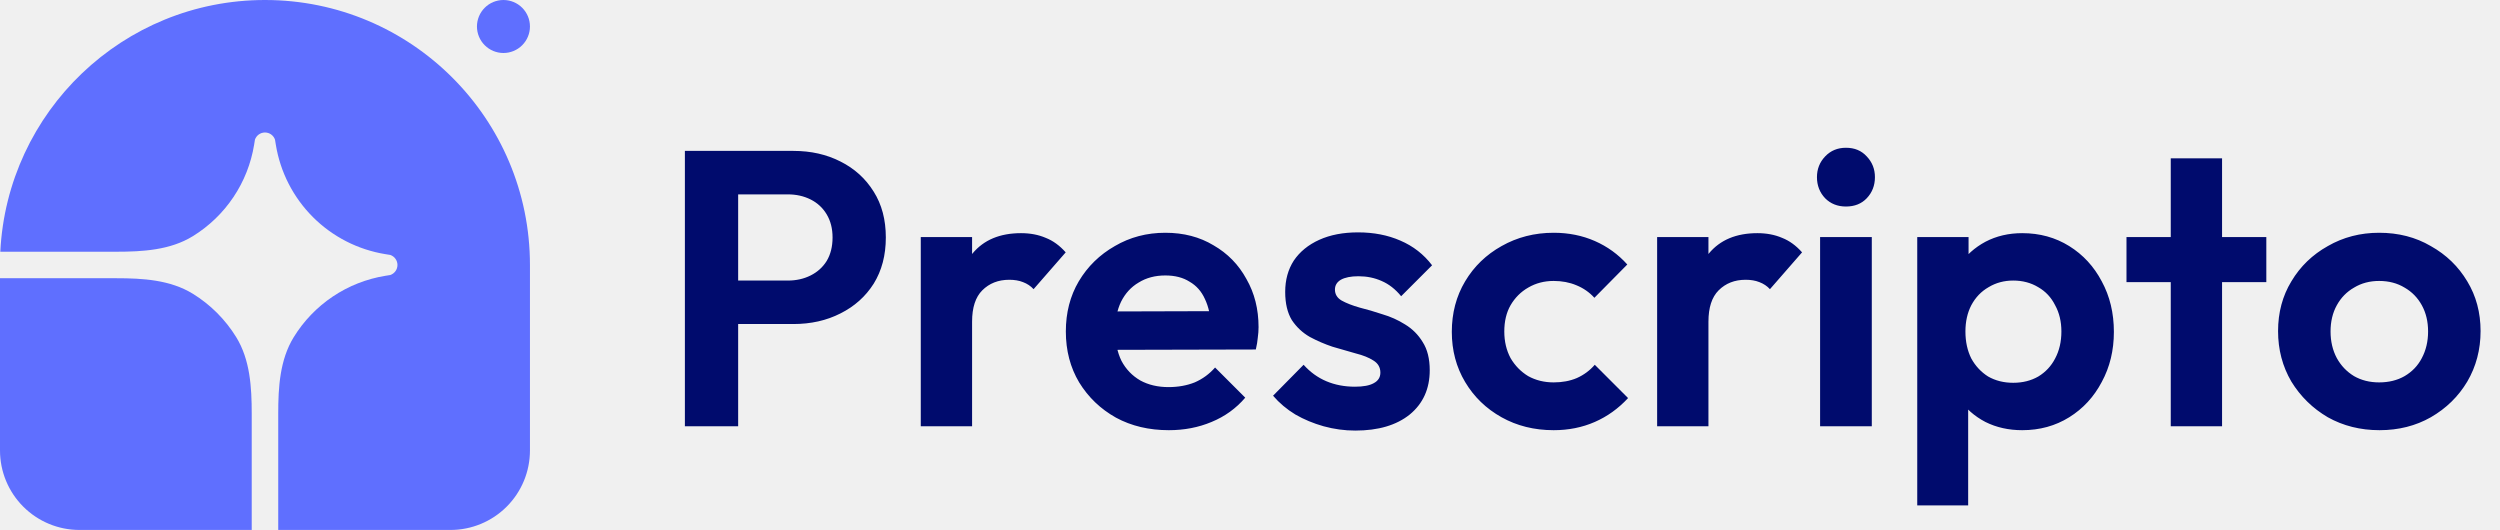
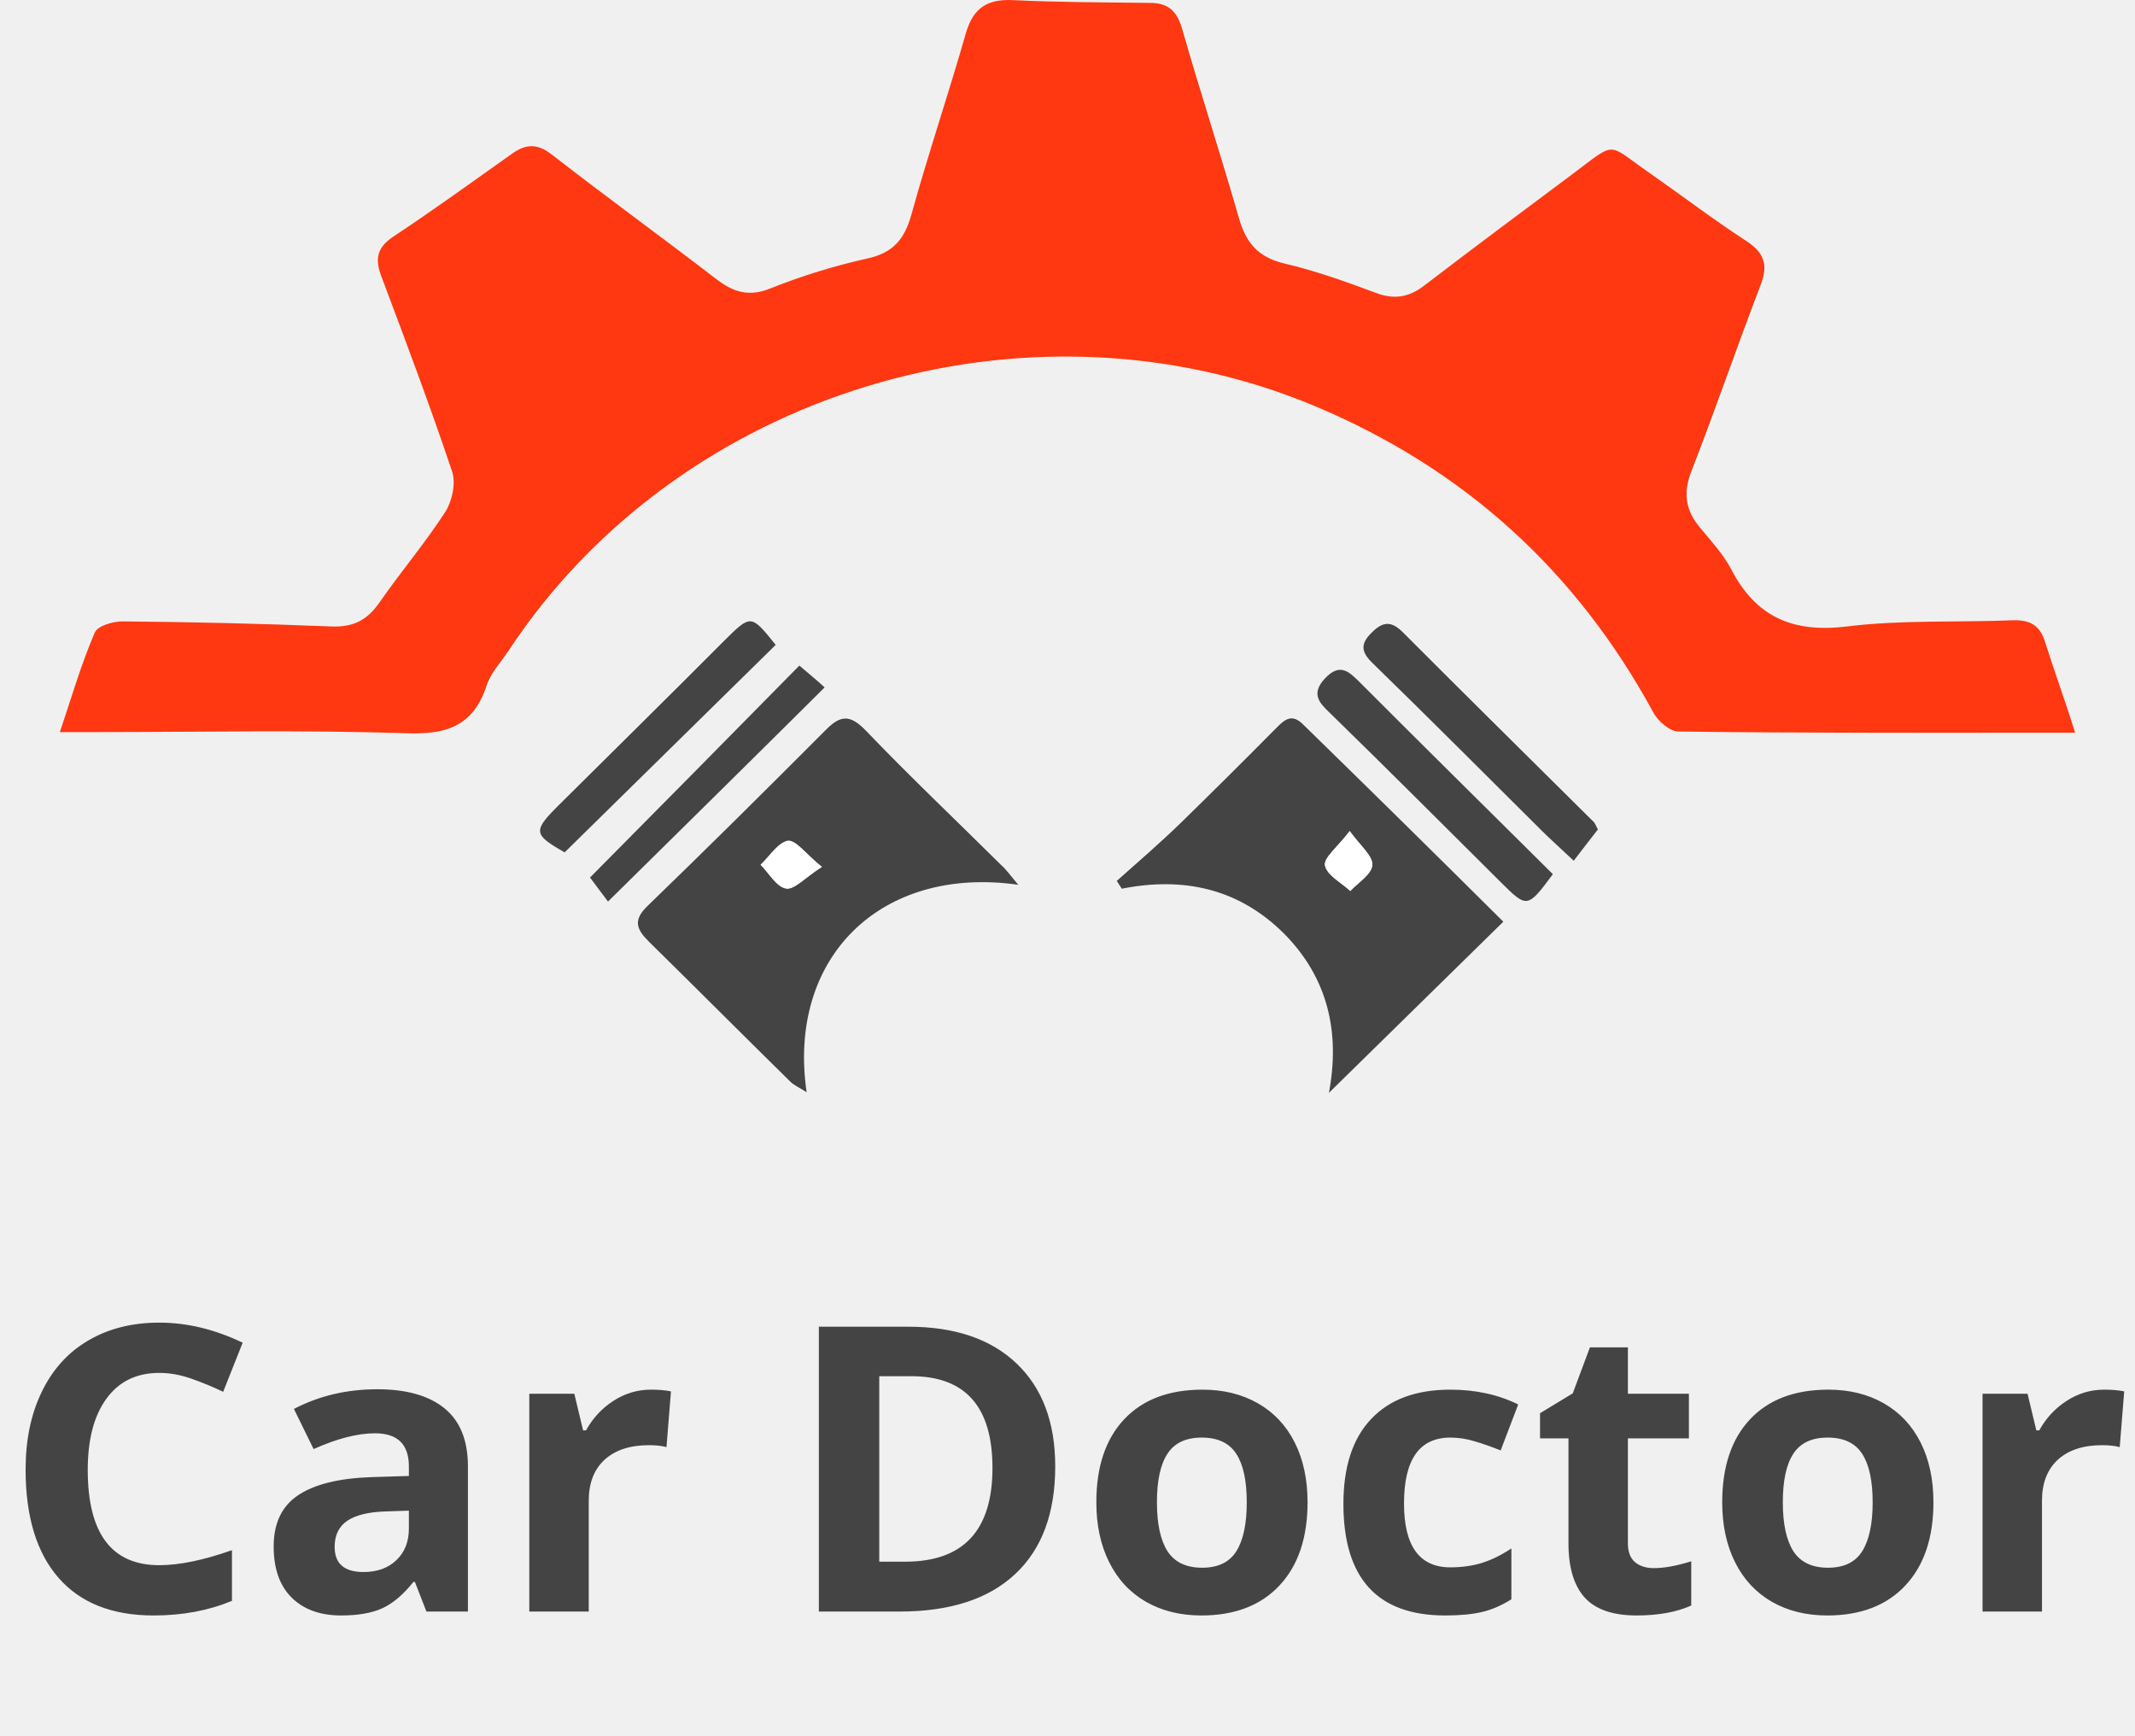
- <svg xmlns="http://www.w3.org/2000/svg" width="217" height="46" viewBox="0 0 217 46" fill="none">
-   <path d="M23 0C35.703 0 46 10.297 46 23V39.1C46 40.93 45.273 42.685 43.979 43.979C42.685 45.273 40.93 46 39.1 46H24.15V35.91C24.15 33.608 24.29 31.223 25.497 29.263C26.362 27.859 27.518 26.657 28.888 25.738C30.258 24.82 31.81 24.208 33.437 23.942L33.878 23.871C34.059 23.808 34.217 23.691 34.328 23.535C34.44 23.379 34.5 23.192 34.5 23C34.5 22.808 34.44 22.621 34.328 22.465C34.217 22.309 34.059 22.192 33.878 22.129L33.437 22.058C31.059 21.67 28.863 20.544 27.159 18.84C25.456 17.137 24.33 14.941 23.942 12.563L23.87 12.122C23.808 11.941 23.691 11.783 23.535 11.671C23.379 11.56 23.192 11.5 23 11.5C22.808 11.5 22.621 11.56 22.465 11.671C22.309 11.783 22.191 11.941 22.129 12.122L22.058 12.563C21.792 14.19 21.18 15.742 20.261 17.111C19.343 18.481 18.141 19.638 16.737 20.502C14.777 21.71 12.392 21.85 10.09 21.85H0.027C0.629 9.682 10.683 0 23 0Z" fill="#5F6FFF" />
-   <path d="M0 24.15H10.09C12.392 24.15 14.777 24.29 16.737 25.498C18.269 26.442 19.558 27.731 20.502 29.263C21.71 31.223 21.85 33.608 21.85 35.91V46H6.9C5.07 46 3.315 45.273 2.021 43.979C0.727 42.685 0 40.93 0 39.1L0 24.15ZM46 2.3C46 2.91 45.758 3.495 45.326 3.926C44.895 4.358 44.31 4.6 43.7 4.6C43.09 4.6 42.505 4.358 42.074 3.926C41.642 3.495 41.4 2.91 41.4 2.3C41.4 1.69 41.642 1.105 42.074 0.674C42.505 0.242 43.09 0 43.7 0C44.31 0 44.895 0.242 45.326 0.674C45.758 1.105 46 1.69 46 2.3Z" fill="#5F6FFF" />
-   <path d="M62.848 28.126V24.352H68.39C69.115 24.352 69.773 24.205 70.362 23.91C70.951 23.615 71.416 23.196 71.756 22.652C72.096 22.085 72.266 21.405 72.266 20.612C72.266 19.841 72.096 19.173 71.756 18.606C71.416 18.039 70.951 17.609 70.362 17.314C69.773 17.019 69.115 16.872 68.39 16.872H62.848V13.098H68.866C70.385 13.098 71.745 13.404 72.946 14.016C74.17 14.628 75.133 15.501 75.836 16.634C76.539 17.745 76.89 19.071 76.89 20.612C76.89 22.153 76.539 23.491 75.836 24.624C75.133 25.735 74.17 26.596 72.946 27.208C71.745 27.82 70.385 28.126 68.866 28.126H62.848ZM59.448 37V13.098H64.072V37H59.448ZM79.923 37V20.578H84.377V37H79.923ZM84.377 27.922L82.643 26.766C82.847 24.749 83.436 23.162 84.411 22.006C85.386 20.827 86.791 20.238 88.627 20.238C89.421 20.238 90.135 20.374 90.769 20.646C91.404 20.895 91.982 21.315 92.503 21.904L89.715 25.1C89.466 24.828 89.16 24.624 88.797 24.488C88.457 24.352 88.061 24.284 87.607 24.284C86.655 24.284 85.873 24.59 85.261 25.202C84.672 25.791 84.377 26.698 84.377 27.922ZM101.457 37.34C99.734 37.34 98.204 36.977 96.867 36.252C95.529 35.504 94.464 34.484 93.671 33.192C92.9 31.9 92.515 30.427 92.515 28.772C92.515 27.14 92.889 25.689 93.637 24.42C94.407 23.128 95.45 22.108 96.765 21.36C98.079 20.589 99.541 20.204 101.151 20.204C102.738 20.204 104.132 20.567 105.333 21.292C106.557 21.995 107.509 22.969 108.189 24.216C108.892 25.44 109.243 26.834 109.243 28.398C109.243 28.693 109.22 28.999 109.175 29.316C109.152 29.611 109.096 29.951 109.005 30.336L95.201 30.37V27.038L106.931 27.004L105.129 28.398C105.084 27.423 104.902 26.607 104.585 25.95C104.29 25.293 103.848 24.794 103.259 24.454C102.692 24.091 101.99 23.91 101.151 23.91C100.267 23.91 99.496 24.114 98.839 24.522C98.181 24.907 97.671 25.463 97.309 26.188C96.969 26.891 96.799 27.729 96.799 28.704C96.799 29.701 96.98 30.574 97.343 31.322C97.728 32.047 98.272 32.614 98.975 33.022C99.677 33.407 100.494 33.6 101.423 33.6C102.262 33.6 103.021 33.464 103.701 33.192C104.381 32.897 104.97 32.467 105.469 31.9L108.087 34.518C107.294 35.447 106.319 36.15 105.163 36.626C104.03 37.102 102.794 37.34 101.457 37.34ZM117.641 37.374C116.712 37.374 115.794 37.249 114.887 37C114.003 36.751 113.187 36.411 112.439 35.98C111.691 35.527 111.045 34.983 110.501 34.348L113.153 31.662C113.72 32.297 114.377 32.773 115.125 33.09C115.873 33.407 116.701 33.566 117.607 33.566C118.333 33.566 118.877 33.464 119.239 33.26C119.625 33.056 119.817 32.75 119.817 32.342C119.817 31.889 119.613 31.537 119.205 31.288C118.82 31.039 118.31 30.835 117.675 30.676C117.041 30.495 116.372 30.302 115.669 30.098C114.989 29.871 114.332 29.588 113.697 29.248C113.063 28.885 112.541 28.398 112.133 27.786C111.748 27.151 111.555 26.335 111.555 25.338C111.555 24.295 111.805 23.389 112.303 22.618C112.825 21.847 113.561 21.247 114.513 20.816C115.465 20.385 116.587 20.17 117.879 20.17C119.239 20.17 120.463 20.408 121.551 20.884C122.662 21.36 123.58 22.074 124.305 23.026L121.619 25.712C121.121 25.1 120.554 24.658 119.919 24.386C119.307 24.114 118.639 23.978 117.913 23.978C117.256 23.978 116.746 24.08 116.383 24.284C116.043 24.488 115.873 24.771 115.873 25.134C115.873 25.542 116.066 25.859 116.451 26.086C116.859 26.313 117.381 26.517 118.015 26.698C118.65 26.857 119.307 27.049 119.987 27.276C120.69 27.48 121.347 27.775 121.959 28.16C122.594 28.545 123.104 29.055 123.489 29.69C123.897 30.325 124.101 31.141 124.101 32.138C124.101 33.747 123.523 35.028 122.367 35.98C121.211 36.909 119.636 37.374 117.641 37.374ZM134.857 37.34C133.179 37.34 131.672 36.966 130.335 36.218C128.997 35.47 127.943 34.45 127.173 33.158C126.402 31.866 126.017 30.415 126.017 28.806C126.017 27.174 126.402 25.712 127.173 24.42C127.943 23.128 128.997 22.108 130.335 21.36C131.695 20.589 133.202 20.204 134.857 20.204C136.149 20.204 137.339 20.442 138.427 20.918C139.515 21.394 140.455 22.074 141.249 22.958L138.393 25.848C137.962 25.372 137.441 25.009 136.829 24.76C136.239 24.511 135.582 24.386 134.857 24.386C134.041 24.386 133.304 24.579 132.647 24.964C132.012 25.327 131.502 25.837 131.117 26.494C130.754 27.129 130.573 27.888 130.573 28.772C130.573 29.633 130.754 30.404 131.117 31.084C131.502 31.741 132.012 32.263 132.647 32.648C133.304 33.011 134.041 33.192 134.857 33.192C135.605 33.192 136.273 33.067 136.863 32.818C137.475 32.546 137.996 32.161 138.427 31.662L141.317 34.552C140.478 35.459 139.515 36.15 138.427 36.626C137.339 37.102 136.149 37.34 134.857 37.34ZM143.839 37V20.578H148.293V37H143.839ZM148.293 27.922L146.559 26.766C146.763 24.749 147.353 23.162 148.327 22.006C149.302 20.827 150.707 20.238 152.543 20.238C153.337 20.238 154.051 20.374 154.685 20.646C155.32 20.895 155.898 21.315 156.419 21.904L153.631 25.1C153.382 24.828 153.076 24.624 152.713 24.488C152.373 24.352 151.977 24.284 151.523 24.284C150.571 24.284 149.789 24.59 149.177 25.202C148.588 25.791 148.293 26.698 148.293 27.922ZM157.984 37V20.578H162.472V37H157.984ZM160.228 17.926C159.502 17.926 158.902 17.688 158.426 17.212C157.95 16.713 157.712 16.101 157.712 15.376C157.712 14.673 157.95 14.073 158.426 13.574C158.902 13.075 159.502 12.826 160.228 12.826C160.976 12.826 161.576 13.075 162.03 13.574C162.506 14.073 162.744 14.673 162.744 15.376C162.744 16.101 162.506 16.713 162.03 17.212C161.576 17.688 160.976 17.926 160.228 17.926ZM175.529 37.34C174.351 37.34 173.285 37.102 172.333 36.626C171.381 36.127 170.622 35.459 170.055 34.62C169.489 33.781 169.183 32.818 169.137 31.73V25.916C169.183 24.828 169.489 23.865 170.055 23.026C170.645 22.165 171.404 21.485 172.333 20.986C173.285 20.487 174.351 20.238 175.529 20.238C177.048 20.238 178.408 20.612 179.609 21.36C180.811 22.108 181.751 23.128 182.431 24.42C183.134 25.712 183.485 27.174 183.485 28.806C183.485 30.415 183.134 31.866 182.431 33.158C181.751 34.45 180.811 35.47 179.609 36.218C178.408 36.966 177.048 37.34 175.529 37.34ZM174.747 33.226C175.563 33.226 176.289 33.045 176.923 32.682C177.558 32.297 178.045 31.775 178.385 31.118C178.748 30.438 178.929 29.656 178.929 28.772C178.929 27.911 178.748 27.151 178.385 26.494C178.045 25.814 177.558 25.293 176.923 24.93C176.289 24.545 175.563 24.352 174.747 24.352C173.954 24.352 173.24 24.545 172.605 24.93C171.971 25.293 171.472 25.814 171.109 26.494C170.769 27.151 170.599 27.911 170.599 28.772C170.599 29.656 170.769 30.438 171.109 31.118C171.472 31.775 171.959 32.297 172.571 32.682C173.206 33.045 173.931 33.226 174.747 33.226ZM166.417 43.868V20.578H170.871V24.896L170.123 28.874L170.837 32.852V43.868H166.417ZM188.421 37V13.744H192.875V37H188.421ZM184.579 24.488V20.578H196.717V24.488H184.579ZM206.542 37.34C204.887 37.34 203.391 36.966 202.054 36.218C200.739 35.447 199.685 34.416 198.892 33.124C198.121 31.809 197.736 30.347 197.736 28.738C197.736 27.129 198.121 25.689 198.892 24.42C199.662 23.128 200.716 22.108 202.054 21.36C203.391 20.589 204.876 20.204 206.508 20.204C208.185 20.204 209.681 20.589 210.996 21.36C212.333 22.108 213.387 23.128 214.158 24.42C214.928 25.689 215.314 27.129 215.314 28.738C215.314 30.347 214.928 31.809 214.158 33.124C213.387 34.416 212.333 35.447 210.996 36.218C209.681 36.966 208.196 37.34 206.542 37.34ZM206.508 33.192C207.346 33.192 208.083 33.011 208.718 32.648C209.375 32.263 209.874 31.741 210.214 31.084C210.576 30.404 210.758 29.633 210.758 28.772C210.758 27.911 210.576 27.151 210.214 26.494C209.851 25.837 209.352 25.327 208.718 24.964C208.083 24.579 207.346 24.386 206.508 24.386C205.692 24.386 204.966 24.579 204.332 24.964C203.697 25.327 203.198 25.837 202.836 26.494C202.473 27.151 202.292 27.911 202.292 28.772C202.292 29.633 202.473 30.404 202.836 31.084C203.198 31.741 203.697 32.263 204.332 32.648C204.966 33.011 205.692 33.192 206.508 33.192Z" fill="#000B6D" />
+ <svg xmlns="http://www.w3.org/2000/svg" width="107" height="87" viewBox="0 0 107 87" fill="none">
+   <path d="M104 36.724C103.464 35.098 102.956 33.725 102.562 32.295C102.308 31.398 101.8 31.146 100.926 31.174C98.162 31.286 95.37 31.146 92.634 31.483C89.898 31.819 88.036 31.006 86.795 28.567C86.429 27.839 85.808 27.194 85.272 26.549C84.539 25.68 84.398 24.811 84.821 23.718C86.034 20.635 87.077 17.495 88.29 14.384C88.685 13.375 88.488 12.758 87.585 12.17C85.921 11.049 84.37 9.843 82.762 8.722C80.506 7.18 81.126 7.068 78.87 8.75C76.388 10.6 73.906 12.422 71.452 14.328C70.662 14.945 69.901 15.029 68.97 14.692C67.475 14.132 65.981 13.571 64.429 13.235C63.104 12.927 62.483 12.17 62.145 10.936C61.242 7.797 60.227 4.686 59.324 1.546C59.07 0.649 58.619 0.201 57.688 0.173C55.376 0.145 53.091 0.145 50.806 0.033C49.537 -0.023 48.832 0.425 48.465 1.686C47.619 4.742 46.604 7.741 45.73 10.796C45.391 12.002 44.827 12.702 43.53 12.983C41.894 13.347 40.258 13.851 38.707 14.468C37.635 14.889 36.845 14.692 35.999 14.048C33.235 11.945 30.443 9.899 27.707 7.769C26.974 7.208 26.41 7.208 25.705 7.741C23.73 9.17 21.728 10.572 19.725 11.917C18.879 12.478 18.851 13.067 19.189 13.936C20.43 17.159 21.615 20.411 22.715 23.662C22.912 24.251 22.715 25.148 22.377 25.68C21.361 27.25 20.12 28.68 19.077 30.221C18.456 31.118 17.723 31.483 16.623 31.426C13.154 31.286 9.684 31.202 6.187 31.174C5.708 31.174 4.946 31.398 4.805 31.735C4.156 33.304 3.677 34.93 3.056 36.724C3.818 36.724 4.326 36.724 4.862 36.724C10.023 36.724 15.213 36.612 20.374 36.78C22.405 36.836 23.759 36.444 24.435 34.426C24.661 33.781 25.169 33.22 25.535 32.66C34.053 19.598 51.512 14.328 65.924 20.383C73.398 23.522 79.011 28.623 82.875 35.715C83.1 36.163 83.721 36.696 84.144 36.696C90.659 36.752 97.203 36.724 104 36.724Z" fill="white" />
+   <path d="M104 36.724C97.174 36.724 90.659 36.752 84.116 36.668C83.693 36.668 83.072 36.136 82.847 35.687C78.983 28.595 73.37 23.494 65.896 20.355C51.512 14.328 34.053 19.598 25.479 32.632C25.084 33.22 24.576 33.753 24.379 34.398C23.702 36.416 22.348 36.836 20.317 36.752C15.156 36.584 9.995 36.696 4.805 36.696C4.297 36.696 3.79 36.696 3 36.696C3.592 34.93 4.072 33.276 4.749 31.707C4.89 31.37 5.651 31.146 6.131 31.146C9.6 31.174 13.097 31.258 16.566 31.398C17.695 31.454 18.4 31.09 19.02 30.193C20.092 28.651 21.305 27.222 22.32 25.652C22.659 25.12 22.856 24.223 22.659 23.634C21.558 20.355 20.346 17.131 19.133 13.908C18.794 13.039 18.851 12.45 19.669 11.889C21.7 10.544 23.674 9.114 25.648 7.713C26.353 7.208 26.917 7.18 27.651 7.741C30.387 9.871 33.207 11.917 35.943 14.02C36.789 14.664 37.579 14.889 38.65 14.44C40.202 13.823 41.837 13.319 43.473 12.955C44.771 12.674 45.335 11.973 45.673 10.768C46.519 7.713 47.535 4.714 48.409 1.658C48.776 0.397 49.481 -0.051 50.75 0.005C53.035 0.117 55.347 0.117 57.632 0.145C58.591 0.145 59.014 0.593 59.268 1.518C60.17 4.658 61.186 7.769 62.088 10.908C62.427 12.142 63.047 12.899 64.373 13.207C65.924 13.571 67.419 14.104 68.914 14.664C69.844 15.029 70.606 14.917 71.396 14.3C73.85 12.422 76.331 10.572 78.813 8.722C81.07 7.04 80.478 7.152 82.706 8.694C84.313 9.815 85.893 11.021 87.529 12.086C88.431 12.674 88.629 13.291 88.234 14.3C87.049 17.383 85.977 20.523 84.765 23.634C84.341 24.727 84.483 25.596 85.216 26.465C85.752 27.11 86.344 27.755 86.739 28.483C87.98 30.922 89.841 31.735 92.577 31.398C95.313 31.062 98.105 31.202 100.869 31.09C101.744 31.062 102.251 31.342 102.505 32.211C102.985 33.725 103.492 35.098 104 36.724Z" fill="#FF3811" />
+   <path d="M75.344 46.198C72.016 42.919 68.66 39.611 65.303 36.276C64.711 35.687 64.344 36.079 63.922 36.5C62.342 38.098 60.763 39.695 59.155 41.237C58.14 42.218 57.04 43.171 55.968 44.124C56.052 44.264 56.137 44.376 56.222 44.517C59.352 43.9 62.088 44.544 64.344 46.759C66.573 48.973 67.165 51.748 66.601 54.748C69.534 51.888 72.383 49.085 75.344 46.198Z" fill="white" />
+   <path d="M51.032 44.348C50.609 43.872 50.412 43.563 50.158 43.311C47.901 41.069 45.589 38.882 43.389 36.584C42.599 35.771 42.12 35.799 41.358 36.584C38.425 39.555 35.492 42.47 32.474 45.357C31.712 46.086 31.881 46.535 32.53 47.179C34.899 49.506 37.24 51.86 39.609 54.187C39.807 54.383 40.089 54.495 40.427 54.719C39.44 47.992 44.178 43.367 51.032 44.348Z" fill="white" />
+   <path d="M40.061 33.36C36.479 36.976 33.01 40.508 29.569 43.984C29.822 44.32 30.161 44.797 30.471 45.189C34.109 41.573 37.607 38.126 41.33 34.454C40.935 34.117 40.484 33.725 40.061 33.36Z" fill="white" />
+   <path d="M80.083 41.573C79.998 41.433 79.942 41.265 79.829 41.125C76.642 37.958 73.483 34.818 70.296 31.651C69.76 31.118 69.365 31.09 68.773 31.651C68.152 32.267 68.265 32.688 68.829 33.248C71.678 36.023 74.47 38.826 77.29 41.629C77.742 42.078 78.221 42.498 78.87 43.115C79.293 42.582 79.631 42.162 80.083 41.573Z" fill="white" />
+   <path d="M77.826 43.816C74.555 40.564 71.339 37.397 68.124 34.173C67.588 33.641 67.137 33.22 66.403 34.005C65.698 34.762 66.093 35.211 66.657 35.743C69.534 38.574 72.383 41.405 75.231 44.236C76.501 45.526 76.529 45.526 77.826 43.816Z" fill="white" />
+   <path d="M38.876 32.323C37.607 30.782 37.635 30.782 36.281 32.099C33.517 34.846 30.753 37.565 28.017 40.312C26.692 41.629 26.72 41.797 28.299 42.694C31.825 39.247 35.322 35.799 38.876 32.323Z" fill="white" />
+   <path d="M75.344 46.198C72.383 49.113 69.534 51.888 66.601 54.776C67.165 51.776 66.573 49.029 64.344 46.787C62.088 44.544 59.324 43.928 56.222 44.544C56.137 44.404 56.052 44.292 55.968 44.152C57.04 43.199 58.111 42.274 59.155 41.265C60.763 39.695 62.342 38.126 63.922 36.528C64.344 36.107 64.711 35.715 65.303 36.304C68.66 39.583 72.016 42.891 75.344 46.198ZM67.644 41.657C67.052 42.442 66.347 42.975 66.403 43.367C66.488 43.844 67.221 44.236 67.673 44.657C68.067 44.236 68.744 43.816 68.773 43.367C68.829 42.919 68.209 42.414 67.644 41.657Z" fill="#444444" />
+   <path d="M51.032 44.348C44.15 43.367 39.44 47.992 40.427 54.748C40.089 54.523 39.807 54.411 39.609 54.215C37.24 51.888 34.899 49.534 32.53 47.207C31.881 46.563 31.712 46.114 32.474 45.385C35.463 42.498 38.425 39.555 41.358 36.612C42.12 35.827 42.599 35.799 43.389 36.612C45.589 38.91 47.901 41.097 50.158 43.339C50.412 43.563 50.637 43.872 51.032 44.348ZM41.189 43.451C40.399 42.807 39.891 42.106 39.525 42.162C39.017 42.246 38.594 42.947 38.143 43.367C38.566 43.788 38.932 44.46 39.412 44.544C39.807 44.6 40.343 43.984 41.189 43.451Z" fill="#444444" />
+   <path d="M40.061 33.36C40.484 33.725 40.935 34.089 41.33 34.454C37.635 38.126 34.138 41.573 30.471 45.189C30.161 44.769 29.794 44.292 29.569 43.984C33.01 40.508 36.507 36.976 40.061 33.36Z" fill="#444444" />
+   <path d="M80.083 41.573C79.631 42.162 79.293 42.582 78.87 43.143C78.221 42.526 77.742 42.106 77.29 41.657C74.47 38.854 71.678 36.051 68.829 33.276C68.237 32.716 68.124 32.295 68.773 31.679C69.337 31.118 69.76 31.146 70.296 31.679C73.455 34.846 76.642 37.986 79.829 41.153C79.942 41.237 79.998 41.433 80.083 41.573Z" fill="#444444" />
+   <path d="M77.826 43.816C76.557 45.526 76.529 45.526 75.231 44.236C72.383 41.405 69.534 38.546 66.657 35.743C66.093 35.211 65.698 34.762 66.403 34.005C67.137 33.22 67.588 33.641 68.124 34.173C71.339 37.397 74.555 40.564 77.826 43.816Z" fill="#444444" />
+   <path d="M38.876 32.323C35.322 35.827 31.825 39.247 28.299 42.722C26.72 41.825 26.692 41.657 28.017 40.34C30.781 37.593 33.545 34.874 36.281 32.127C37.635 30.782 37.635 30.782 38.876 32.323Z" fill="#444444" />
+   <path d="M67.644 41.657C68.18 42.442 68.801 42.919 68.773 43.367C68.745 43.816 68.068 44.236 67.673 44.657C67.221 44.236 66.488 43.872 66.403 43.367C66.347 42.975 67.052 42.442 67.644 41.657Z" fill="white" />
+   <path d="M41.189 43.451C40.343 43.984 39.835 44.601 39.384 44.517C38.904 44.46 38.538 43.76 38.114 43.339C38.566 42.919 38.989 42.218 39.496 42.134C39.891 42.106 40.399 42.835 41.189 43.451Z" fill="white" />
+   <path d="M7.982 68.813C6.843 68.813 5.961 69.242 5.336 70.102C4.711 70.954 4.398 72.146 4.398 73.676C4.398 76.859 5.593 78.451 7.982 78.451C8.985 78.451 10.199 78.201 11.625 77.699V80.238C10.453 80.727 9.145 80.971 7.699 80.971C5.622 80.971 4.034 80.343 2.934 79.086C1.833 77.823 1.283 76.013 1.283 73.656C1.283 72.172 1.553 70.873 2.094 69.76C2.634 68.64 3.409 67.784 4.418 67.192C5.434 66.593 6.622 66.293 7.982 66.293C9.369 66.293 10.762 66.628 12.162 67.299L11.185 69.76C10.652 69.506 10.115 69.285 9.574 69.096C9.034 68.907 8.503 68.813 7.982 68.813ZM21.371 80.775L20.795 79.291H20.717C20.215 79.923 19.698 80.362 19.164 80.609C18.637 80.85 17.947 80.971 17.094 80.971C16.046 80.971 15.219 80.671 14.613 80.072C14.014 79.473 13.715 78.621 13.715 77.514C13.715 76.355 14.118 75.502 14.926 74.955C15.74 74.402 16.963 74.096 18.598 74.037L20.492 73.979V73.5C20.492 72.393 19.926 71.84 18.793 71.84C17.921 71.84 16.895 72.104 15.717 72.631L14.73 70.619C15.987 69.962 17.38 69.633 18.91 69.633C20.375 69.633 21.498 69.952 22.279 70.59C23.061 71.228 23.451 72.198 23.451 73.5V80.775H21.371ZM20.492 75.717L19.34 75.756C18.474 75.782 17.829 75.938 17.406 76.225C16.983 76.511 16.771 76.947 16.771 77.533C16.771 78.373 17.253 78.793 18.217 78.793C18.907 78.793 19.457 78.594 19.867 78.197C20.284 77.8 20.492 77.273 20.492 76.615V75.717ZM32.621 69.653C33.025 69.653 33.36 69.682 33.627 69.74L33.402 72.533C33.161 72.468 32.868 72.436 32.523 72.436C31.573 72.436 30.831 72.68 30.297 73.168C29.77 73.656 29.506 74.34 29.506 75.219V80.775H26.527V69.858H28.783L29.223 71.694H29.369C29.708 71.082 30.163 70.59 30.736 70.219C31.316 69.841 31.944 69.653 32.621 69.653ZM52.885 73.5C52.885 75.85 52.214 77.65 50.873 78.9C49.538 80.15 47.608 80.775 45.082 80.775H41.039V66.498H45.522C47.852 66.498 49.662 67.113 50.951 68.344C52.24 69.574 52.885 71.293 52.885 73.5ZM49.74 73.578C49.74 70.512 48.386 68.979 45.678 68.979H44.066V78.275H45.365C48.282 78.275 49.74 76.71 49.74 73.578ZM57.982 75.297C57.982 76.378 58.158 77.195 58.51 77.748C58.868 78.302 59.447 78.578 60.248 78.578C61.042 78.578 61.612 78.305 61.957 77.758C62.309 77.204 62.484 76.384 62.484 75.297C62.484 74.216 62.309 73.406 61.957 72.865C61.605 72.325 61.029 72.055 60.228 72.055C59.434 72.055 58.861 72.325 58.51 72.865C58.158 73.399 57.982 74.21 57.982 75.297ZM65.531 75.297C65.531 77.074 65.062 78.464 64.125 79.467C63.188 80.469 61.882 80.971 60.209 80.971C59.161 80.971 58.236 80.743 57.435 80.287C56.635 79.825 56.02 79.164 55.59 78.305C55.16 77.445 54.945 76.443 54.945 75.297C54.945 73.513 55.411 72.126 56.342 71.137C57.273 70.147 58.581 69.653 60.268 69.653C61.316 69.653 62.24 69.88 63.041 70.336C63.842 70.792 64.457 71.446 64.887 72.299C65.316 73.152 65.531 74.151 65.531 75.297ZM72.426 80.971C69.027 80.971 67.328 79.106 67.328 75.375C67.328 73.52 67.79 72.104 68.715 71.127C69.639 70.144 70.964 69.653 72.689 69.653C73.953 69.653 75.085 69.9 76.088 70.395L75.209 72.699C74.74 72.51 74.304 72.358 73.9 72.24C73.497 72.117 73.093 72.055 72.689 72.055C71.14 72.055 70.365 73.155 70.365 75.356C70.365 77.491 71.14 78.559 72.689 78.559C73.262 78.559 73.793 78.484 74.281 78.334C74.769 78.178 75.258 77.937 75.746 77.612V80.16C75.264 80.466 74.776 80.678 74.281 80.795C73.793 80.912 73.174 80.971 72.426 80.971ZM82.885 78.598C83.406 78.598 84.031 78.484 84.76 78.256V80.473C84.018 80.805 83.106 80.971 82.025 80.971C80.834 80.971 79.965 80.671 79.418 80.072C78.878 79.467 78.607 78.562 78.607 77.358V72.094H77.182V70.834L78.822 69.838L79.682 67.533H81.586V69.858H84.643V72.094H81.586V77.358C81.586 77.781 81.703 78.093 81.938 78.295C82.178 78.497 82.494 78.598 82.885 78.598ZM89.35 75.297C89.35 76.378 89.525 77.195 89.877 77.748C90.235 78.302 90.814 78.578 91.615 78.578C92.409 78.578 92.979 78.305 93.324 77.758C93.676 77.204 93.852 76.384 93.852 75.297C93.852 74.216 93.676 73.406 93.324 72.865C92.973 72.325 92.397 72.055 91.596 72.055C90.801 72.055 90.228 72.325 89.877 72.865C89.525 73.399 89.35 74.21 89.35 75.297ZM96.898 75.297C96.898 77.074 96.43 78.464 95.492 79.467C94.555 80.469 93.249 80.971 91.576 80.971C90.528 80.971 89.603 80.743 88.803 80.287C88.002 79.825 87.387 79.164 86.957 78.305C86.527 77.445 86.312 76.443 86.312 75.297C86.312 73.513 86.778 72.126 87.709 71.137C88.64 70.147 89.949 69.653 91.635 69.653C92.683 69.653 93.607 69.88 94.408 70.336C95.209 70.792 95.824 71.446 96.254 72.299C96.684 73.152 96.898 74.151 96.898 75.297ZM105.453 69.653C105.857 69.653 106.192 69.682 106.459 69.74L106.234 72.533C105.993 72.468 105.701 72.436 105.355 72.436C104.405 72.436 103.663 72.68 103.129 73.168C102.602 73.656 102.338 74.34 102.338 75.219V80.775H99.359V69.858H101.615L102.055 71.694H102.201C102.54 71.082 102.995 70.59 103.568 70.219C104.148 69.841 104.776 69.653 105.453 69.653Z" fill="#444444" />
</svg>
